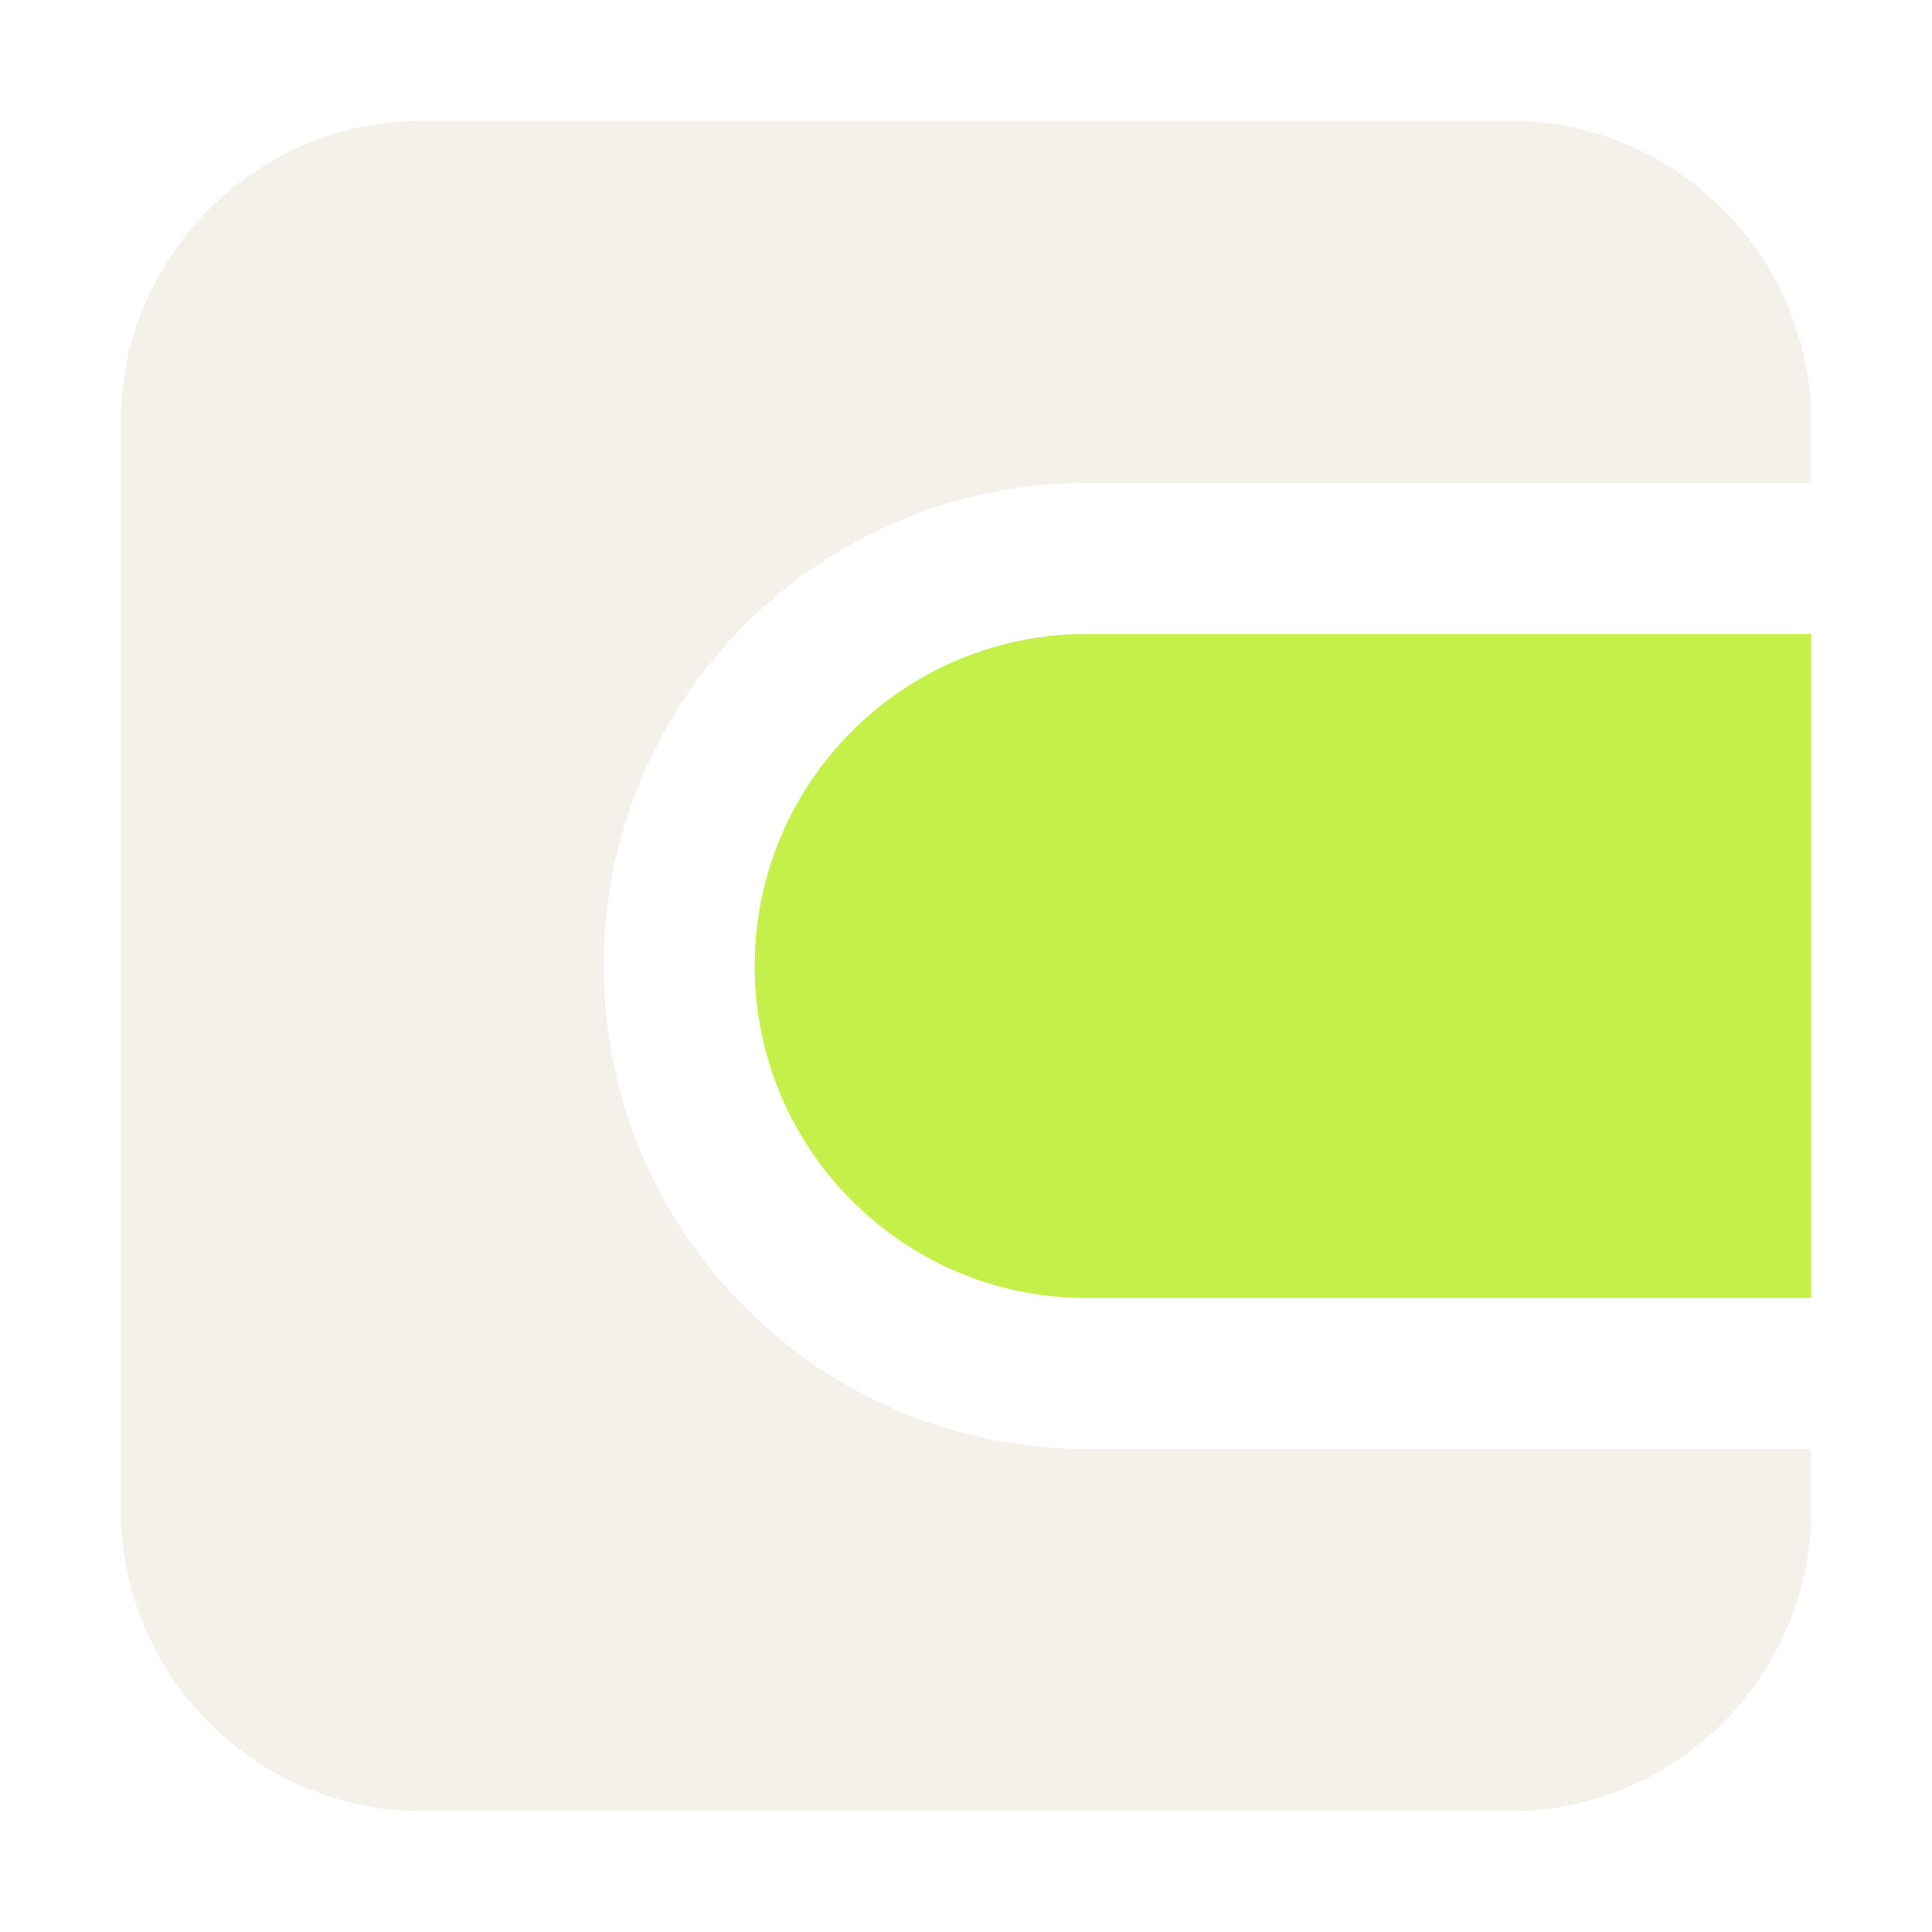
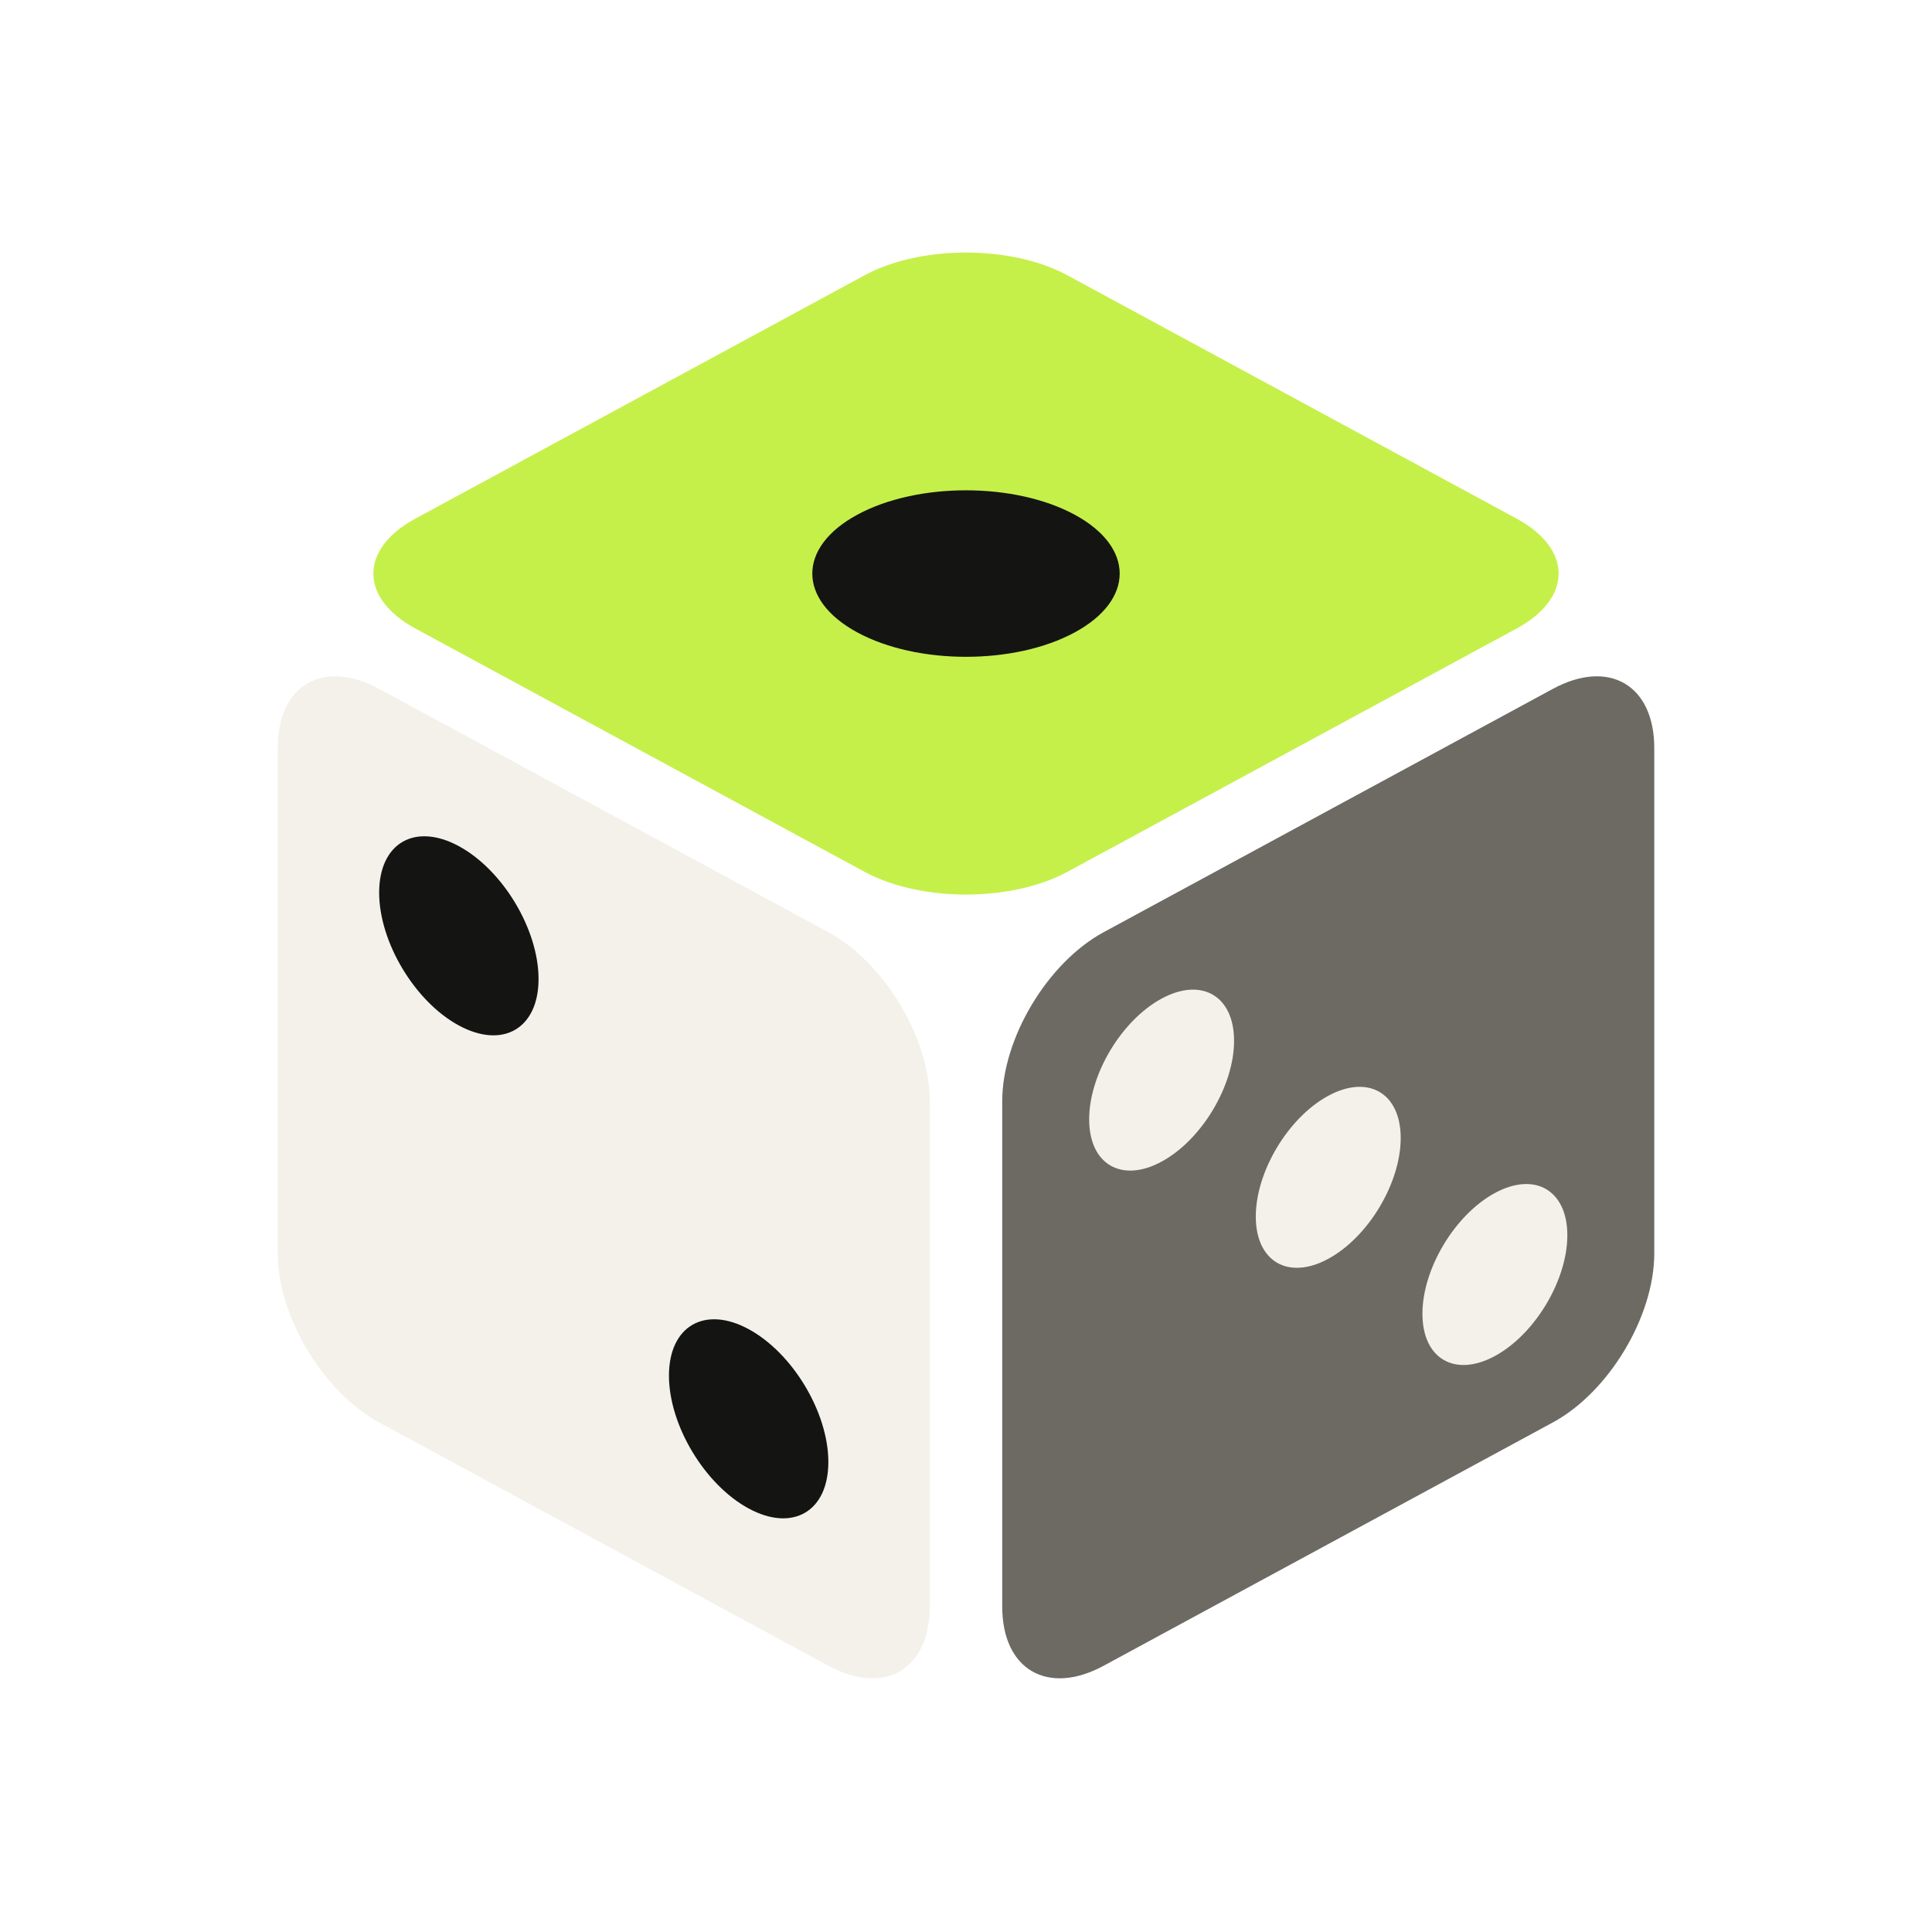
<svg xmlns="http://www.w3.org/2000/svg" viewBox="0 0 64 64">
-   <path fill="#f4f1ea" d="M14 4H50A10 10 0 0 1 60 14V16H36A16 16 0 0 0 36 48H60V50A10 10 0 0 1 50 60H14A10 10 0 0 1 4 50V14A10 10 0 0 1 14 4Z" />
-   <path fill="#c5f04a" d="M60 21H36A11 11 0 0 0 36 43H60Z" />
+   <g transform="matrix(24 -13 24 13 8 19)">
+     <rect x=".05" y=".05" width=".9" height=".9" rx=".14" fill="#c5f04a" />
+     <circle cx=".5" cy=".5" r=".15" fill="#141413" />
+   </g>
+   <g transform="matrix(24 13 0 27 8 19)">
+     <rect x=".05" y=".05" width=".9" height=".9" rx=".14" fill="#f4f1ea" />
+     <circle cx=".3" cy=".3" r=".11" fill="#141413" />
+     <circle cx=".7" cy=".7" r=".11" fill="#141413" />
+   </g>
+   <g transform="matrix(24 -13 0 27 32 32)">
+     <rect x=".05" y=".05" width=".9" height=".9" rx=".14" fill="#6d6a63" />
+     <circle cx=".27" cy=".27" r=".1" fill="#f4f1ea" />
+     <circle cx=".5" cy=".5" r=".1" fill="#f4f1ea" />
+     <circle cx=".73" cy=".73" r=".1" fill="#f4f1ea" />
+   </g>
</svg>
